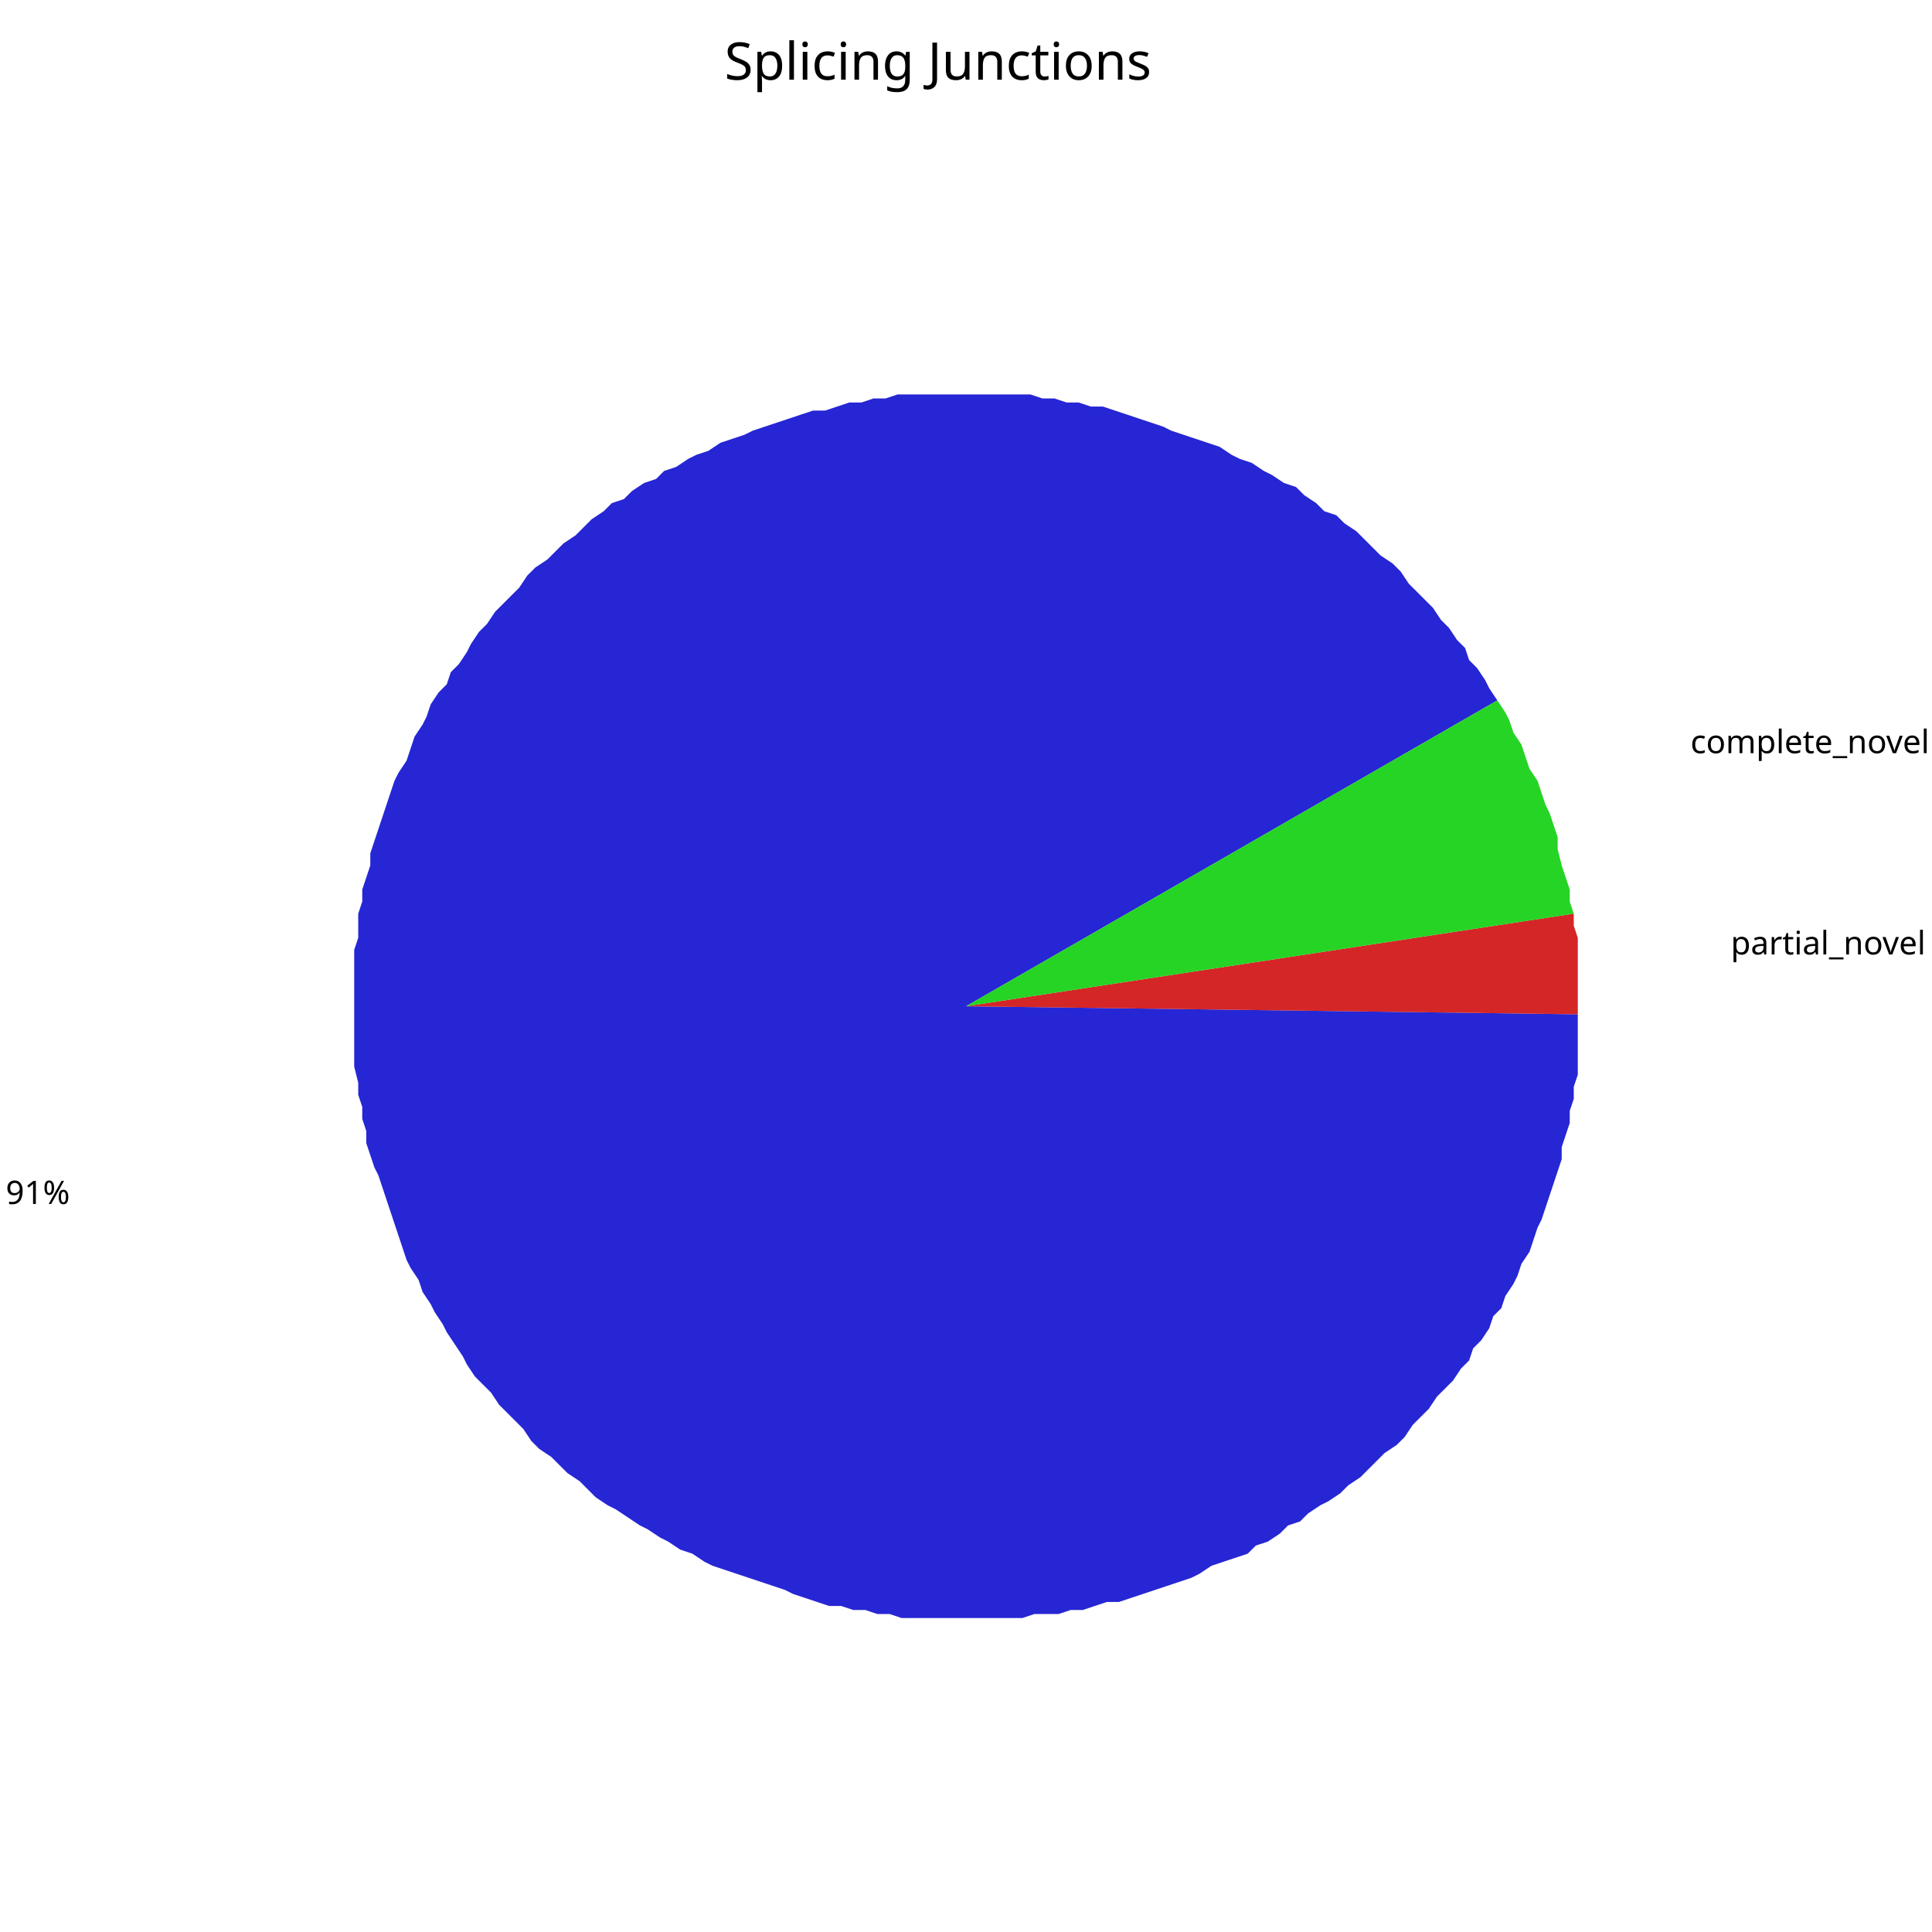
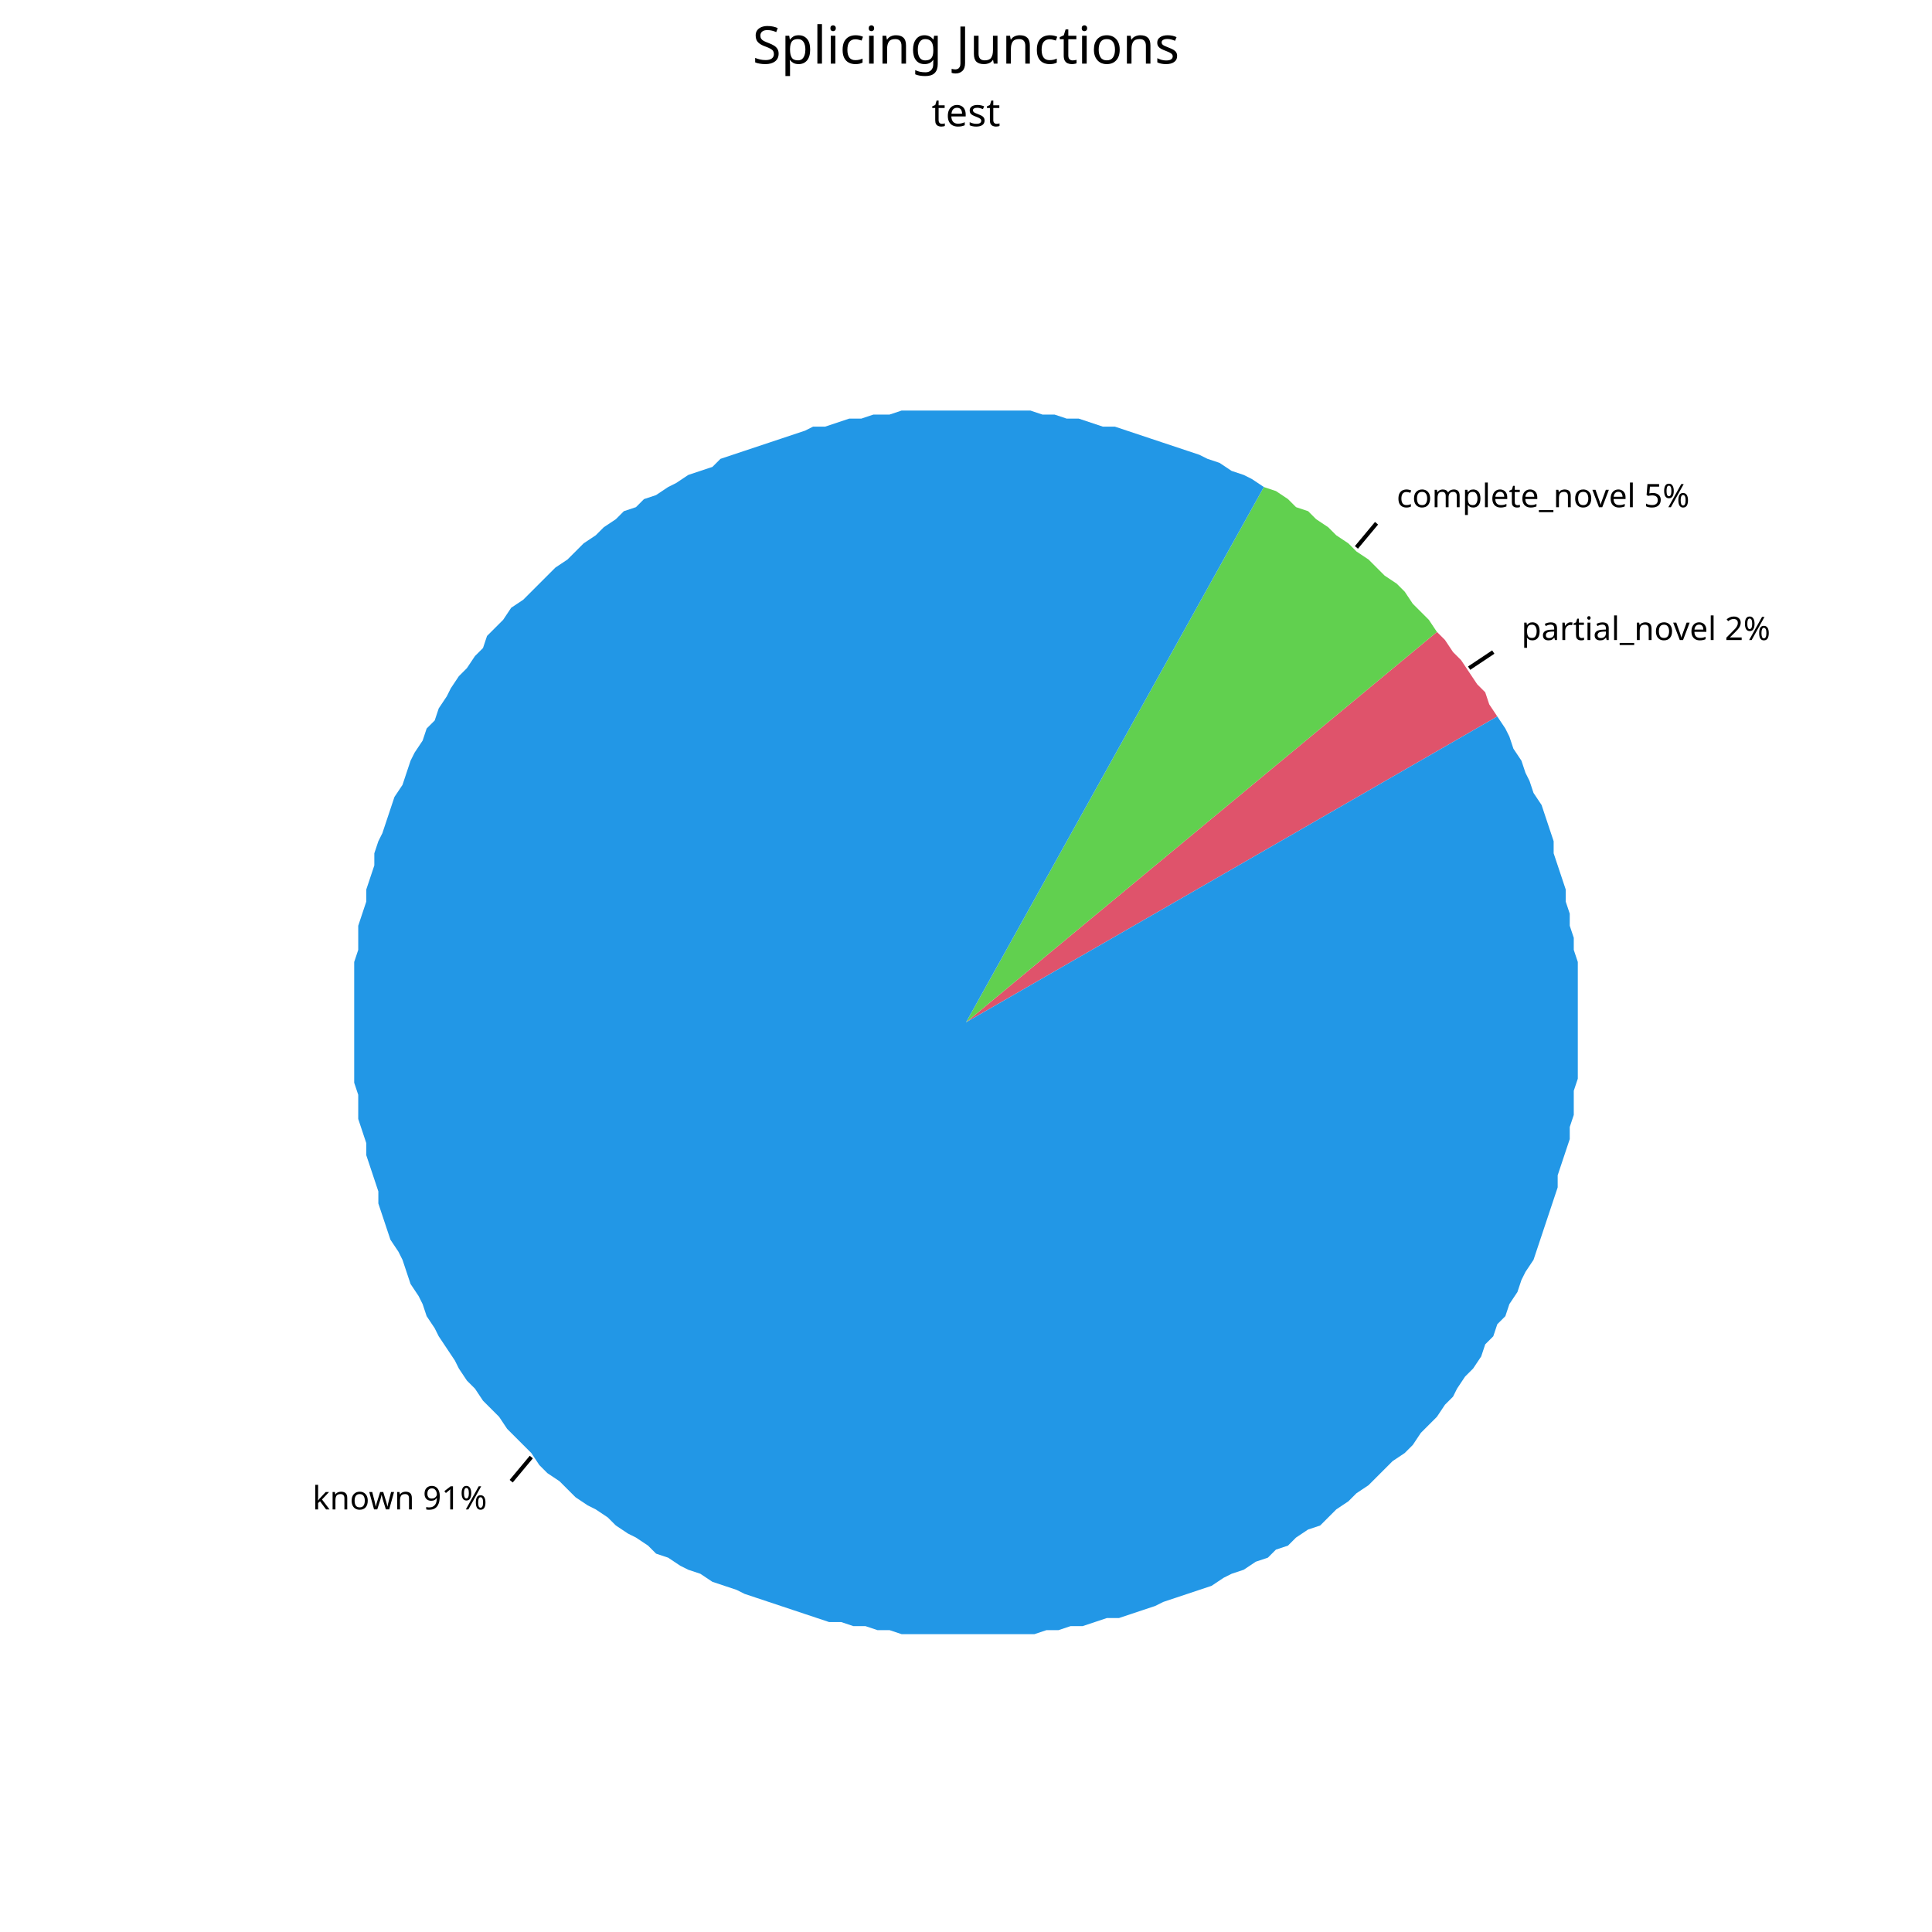
<svg xmlns="http://www.w3.org/2000/svg" width="480" height="480" viewBox="0 0 480 480">
  <rect x="0" y="0" width="480" height="480" opacity="1" fill="#FFFFFF" stroke="none" />
-   <text x="180" y="10" dy="0.76em" text-anchor="start" font-family="sans-serif" font-size="12.903" opacity="1" fill="#000000">
+   <text x="240" y="6" dy="0.76em" text-anchor="middle" font-family="sans-serif" font-size="12.903" opacity="1" fill="#000000">
Splicing Junctions
</text>
-   <polygon opacity="0.85" fill="#0000CD" points="240,250 372,174 370,171 369,169 367,166 365,164 364,161 362,159 360,156 358,154 356,151 354,149 352,147 350,145 348,142 346,140 343,138 341,136 339,134 337,132 334,130 332,128 329,127 327,125 324,123 322,121 319,120 316,118 314,117 311,115 308,114 306,113 303,111 300,110 297,109 294,108 291,107 289,106 286,105 283,104 280,103 277,102 274,101 271,101 268,100 265,100 262,99 259,99 256,98 253,98 250,98 247,98 244,98 240,98 238,98 235,98 232,98 229,98 226,98 223,98 220,99 217,99 214,100 211,100 208,101 205,102 202,102 199,103 196,104 193,105 190,106 187,107 185,108 182,109 179,110 176,112 173,113 171,114 168,116 165,117 163,119 160,120 157,122 155,124 152,125 150,127 147,129 145,131 143,133 140,135 138,137 136,139 133,141 131,143 129,146 127,148 125,150 123,152 121,155 119,157 117,160 116,162 114,165 112,167 111,170 109,172 107,175 106,178 105,180 103,183 102,186 101,189 99,192 98,194 97,197 96,200 95,203 94,206 93,209 92,212 92,215 91,218 90,221 90,224 89,227 89,230 89,233 88,236 88,239 88,242 88,245 88,248 88,250 88,253 88,256 88,259 88,262 88,265 89,269 89,272 90,275 90,278 91,281 91,284 92,287 93,290 94,292 95,295 96,298 97,301 98,304 99,307 100,310 101,313 102,315 104,318 105,321 107,324 108,326 110,329 111,331 113,334 115,337 116,339 118,342 120,344 122,346 124,349 126,351 128,353 130,355 132,358 134,360 137,362 139,364 141,366 144,368 146,370 148,372 151,374 153,375 156,377 159,379 161,380 164,382 166,383 169,385 172,386 175,388 177,389 180,390 183,391 186,392 189,393 192,394 195,395 197,396 200,397 203,398 206,399 209,399 212,400 215,400 218,401 221,401 224,402 228,402 231,402 234,402 237,402 240,402 242,402 245,402 248,402 251,402 254,402 257,401 260,401 263,401 266,400 269,400 272,399 275,398 278,398 281,397 284,396 287,395 290,394 293,393 296,392 298,391 301,389 304,388 307,387 310,386 312,384 315,383 318,381 320,379 323,378 325,376 328,374 330,373 333,371 335,369 338,367 340,365 342,363 344,361 347,359 349,357 351,354 353,352 355,350 357,347 359,345 361,343 363,340 365,338 366,335 368,333 370,330 371,327 373,325 374,322 376,319 377,317 378,314 380,311 381,308 382,305 383,303 384,300 385,297 386,294 387,291 388,288 388,285 389,282 390,279 390,276 391,273 391,270 392,267 392,264 392,261 392,258 392,255 392,252 " />
-   <text x="-26" y="293" dy="0.76em" text-anchor="start" font-family="sans-serif" font-size="8.065" opacity="1" fill="#000000">
+   <text x="240" y="24" dy="0.76em" text-anchor="middle" font-family="sans-serif" font-size="9.677" opacity="1" fill="#000000">
+ test
+ </text>
+   <polygon opacity="1" fill="#DF536B" points="240,254 372,178 370,175 369,172 367,170 365,167 363,164 361,162 359,159 357,157 " />
+   <polyline fill="none" opacity="1" stroke="#000000" stroke-width="1" points="365,166 371,162 " />
+   <text x="378" y="157" dy="0.5ex" text-anchor="start" font-family="sans-serif" font-size="8.065" opacity="1" fill="#000000">
+ partial_novel 2%
+ </text>
+   <polygon opacity="1" fill="#61D04F" points="240,254 357,157 355,154 353,152 351,150 349,147 347,145 344,143 342,141 340,139 337,137 335,135 332,133 330,131 327,129 325,127 322,126 320,124 317,122 314,121 " />
+   <polyline fill="none" opacity="1" stroke="#000000" stroke-width="1" points="337,136 342,130 " />
+   <text x="347" y="124" dy="0.5ex" text-anchor="start" font-family="sans-serif" font-size="8.065" opacity="1" fill="#000000">
+ complete_novel 5%
+ </text>
+   <polygon opacity="1" fill="#2297E6" points="240,254 314,121 311,119 309,118 306,117 303,115 300,114 298,113 295,112 292,111 289,110 286,109 283,108 280,107 277,106 274,106 271,105 268,104 265,104 262,103 259,103 256,102 253,102 250,102 247,102 244,102 241,102 239,102 236,102 233,102 230,102 227,102 224,102 221,103 217,103 214,104 211,104 208,105 205,106 202,106 200,107 197,108 194,109 191,110 188,111 185,112 182,113 179,114 177,116 174,117 171,118 168,120 166,121 163,123 160,124 158,126 155,127 153,129 150,131 148,133 145,135 143,137 141,139 138,141 136,143 134,145 132,147 130,149 127,151 125,154 123,156 121,158 120,161 118,163 116,166 114,168 112,171 111,173 109,176 108,179 106,181 105,184 103,187 102,189 101,192 100,195 98,198 97,201 96,204 95,207 94,209 93,212 93,215 92,218 91,221 91,224 90,227 89,230 89,233 89,236 88,239 88,243 88,246 88,249 88,252 88,254 88,257 88,260 88,263 88,266 88,269 89,272 89,275 89,278 90,281 91,284 91,287 92,290 93,293 94,296 94,299 95,302 96,305 97,308 99,311 100,313 101,316 102,319 104,322 105,324 106,327 108,330 109,332 111,335 113,338 114,340 116,343 118,345 120,348 122,350 124,352 126,355 128,357 130,359 132,361 134,364 136,366 139,368 141,370 143,372 146,374 148,375 151,377 153,379 156,381 158,382 161,384 163,386 166,387 169,389 171,390 174,391 177,393 180,394 183,395 185,396 188,397 191,398 194,399 197,400 200,401 203,402 206,403 209,403 212,404 215,404 218,405 221,405 224,406 227,406 230,406 233,406 236,406 239,406 241,406 244,406 248,406 251,406 254,406 257,406 260,405 263,405 266,404 269,404 272,403 275,402 278,402 281,401 284,400 287,399 289,398 292,397 295,396 298,395 301,394 304,392 306,391 309,390 312,388 315,387 317,385 320,384 322,382 325,380 328,379 330,377 332,375 335,373 337,371 340,369 342,367 344,365 346,363 349,361 351,359 353,356 355,354 357,352 359,349 361,347 362,345 364,342 366,340 368,337 369,334 371,332 372,329 374,327 375,324 377,321 378,318 379,316 381,313 382,310 383,307 384,304 385,301 386,298 387,295 387,292 388,289 389,286 390,283 390,280 391,277 391,274 391,271 392,268 392,265 392,262 392,259 392,256 392,254 392,251 392,248 392,245 392,242 392,239 391,236 391,233 390,230 390,227 389,224 389,221 388,218 387,215 386,212 386,209 385,206 384,203 383,200 381,197 380,194 379,192 378,189 376,186 375,183 374,181 372,178 " />
+   <polyline fill="none" opacity="1" stroke="#000000" stroke-width="1" points="132,362 127,368 " />
+   <text x="121" y="373" dy="0.5ex" text-anchor="end" font-family="sans-serif" font-size="8.065" opacity="1" fill="#000000">
known 91%
</text>
-   <polygon opacity="0.85" fill="#CD0000" points="240,250 392,252 392,249 392,246 392,243 392,240 392,236 392,233 391,230 391,227 " />
-   <text x="430" y="231" dy="0.76em" text-anchor="start" font-family="sans-serif" font-size="8.065" opacity="1" fill="#000000">
- partial_novel 3%
- </text>
-   <polygon opacity="0.85" fill="#00CD00" points="240,250 391,227 390,224 390,221 389,218 388,215 387,211 387,208 386,205 385,202 384,200 383,197 382,194 380,191 379,188 378,185 376,182 375,179 374,177 372,174 " />
-   <text x="420" y="181" dy="0.76em" text-anchor="start" font-family="sans-serif" font-size="8.065" opacity="1" fill="#000000">
- complete_novel 6%
- </text>
</svg>
